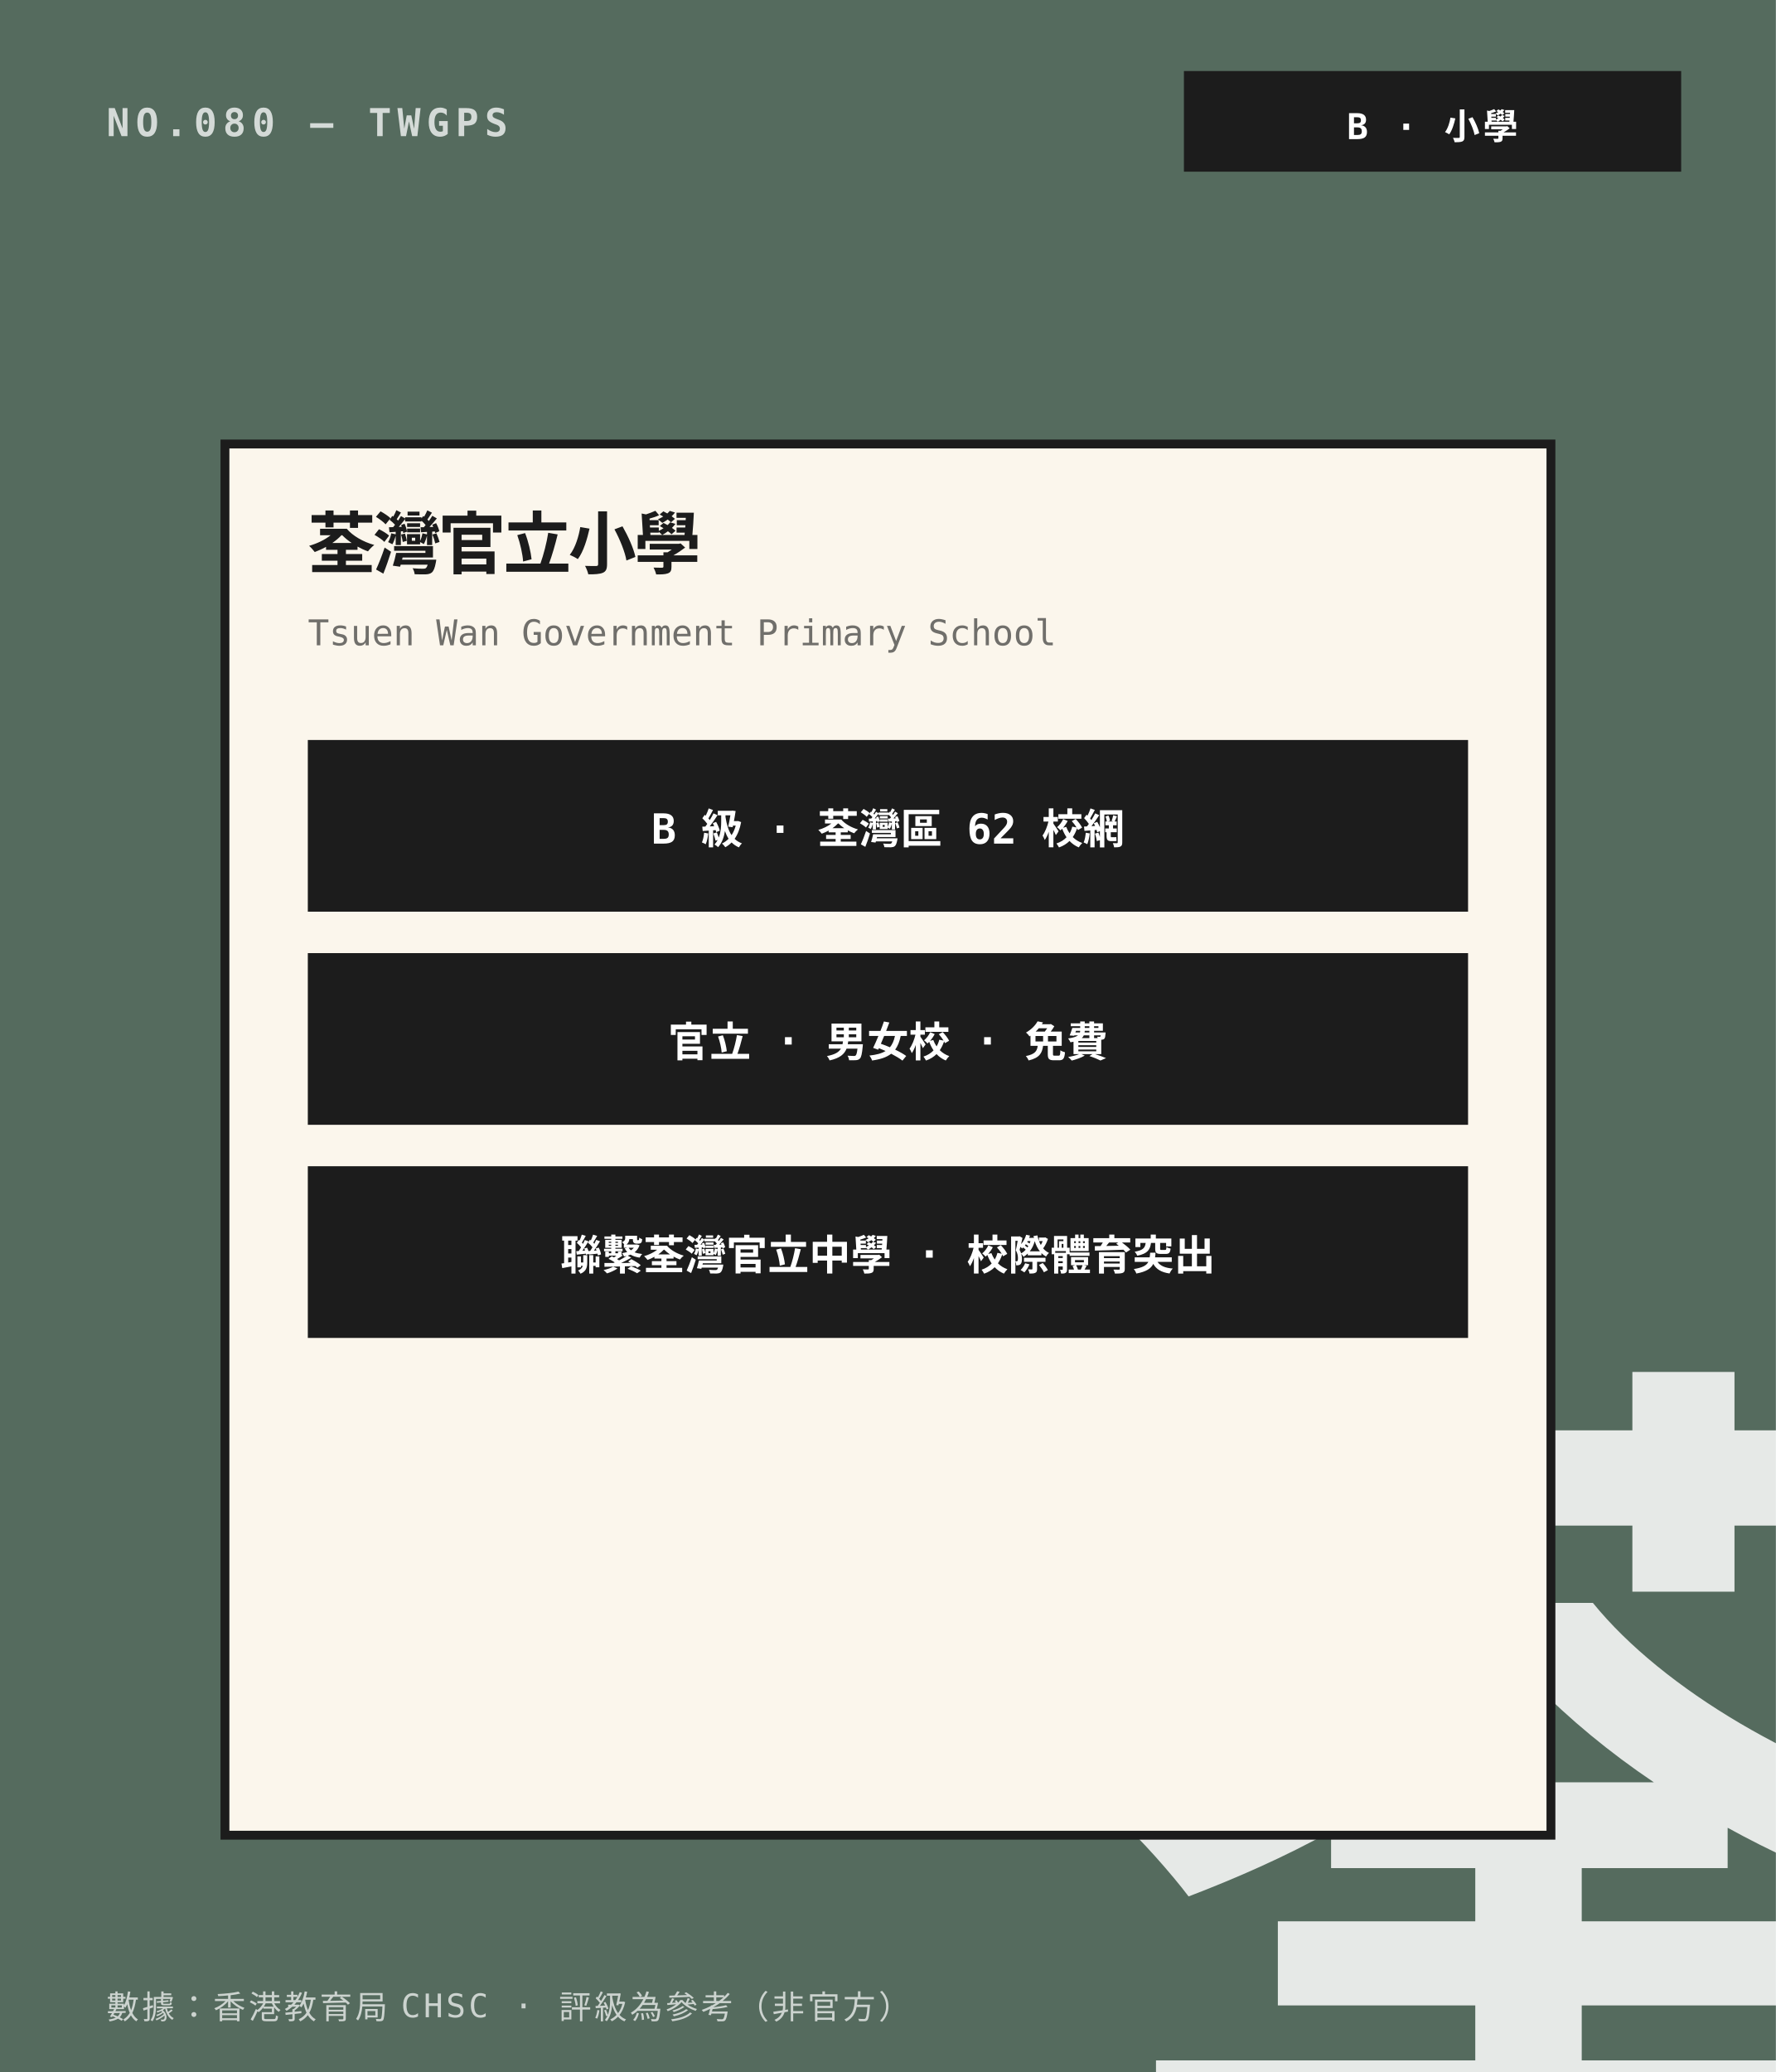
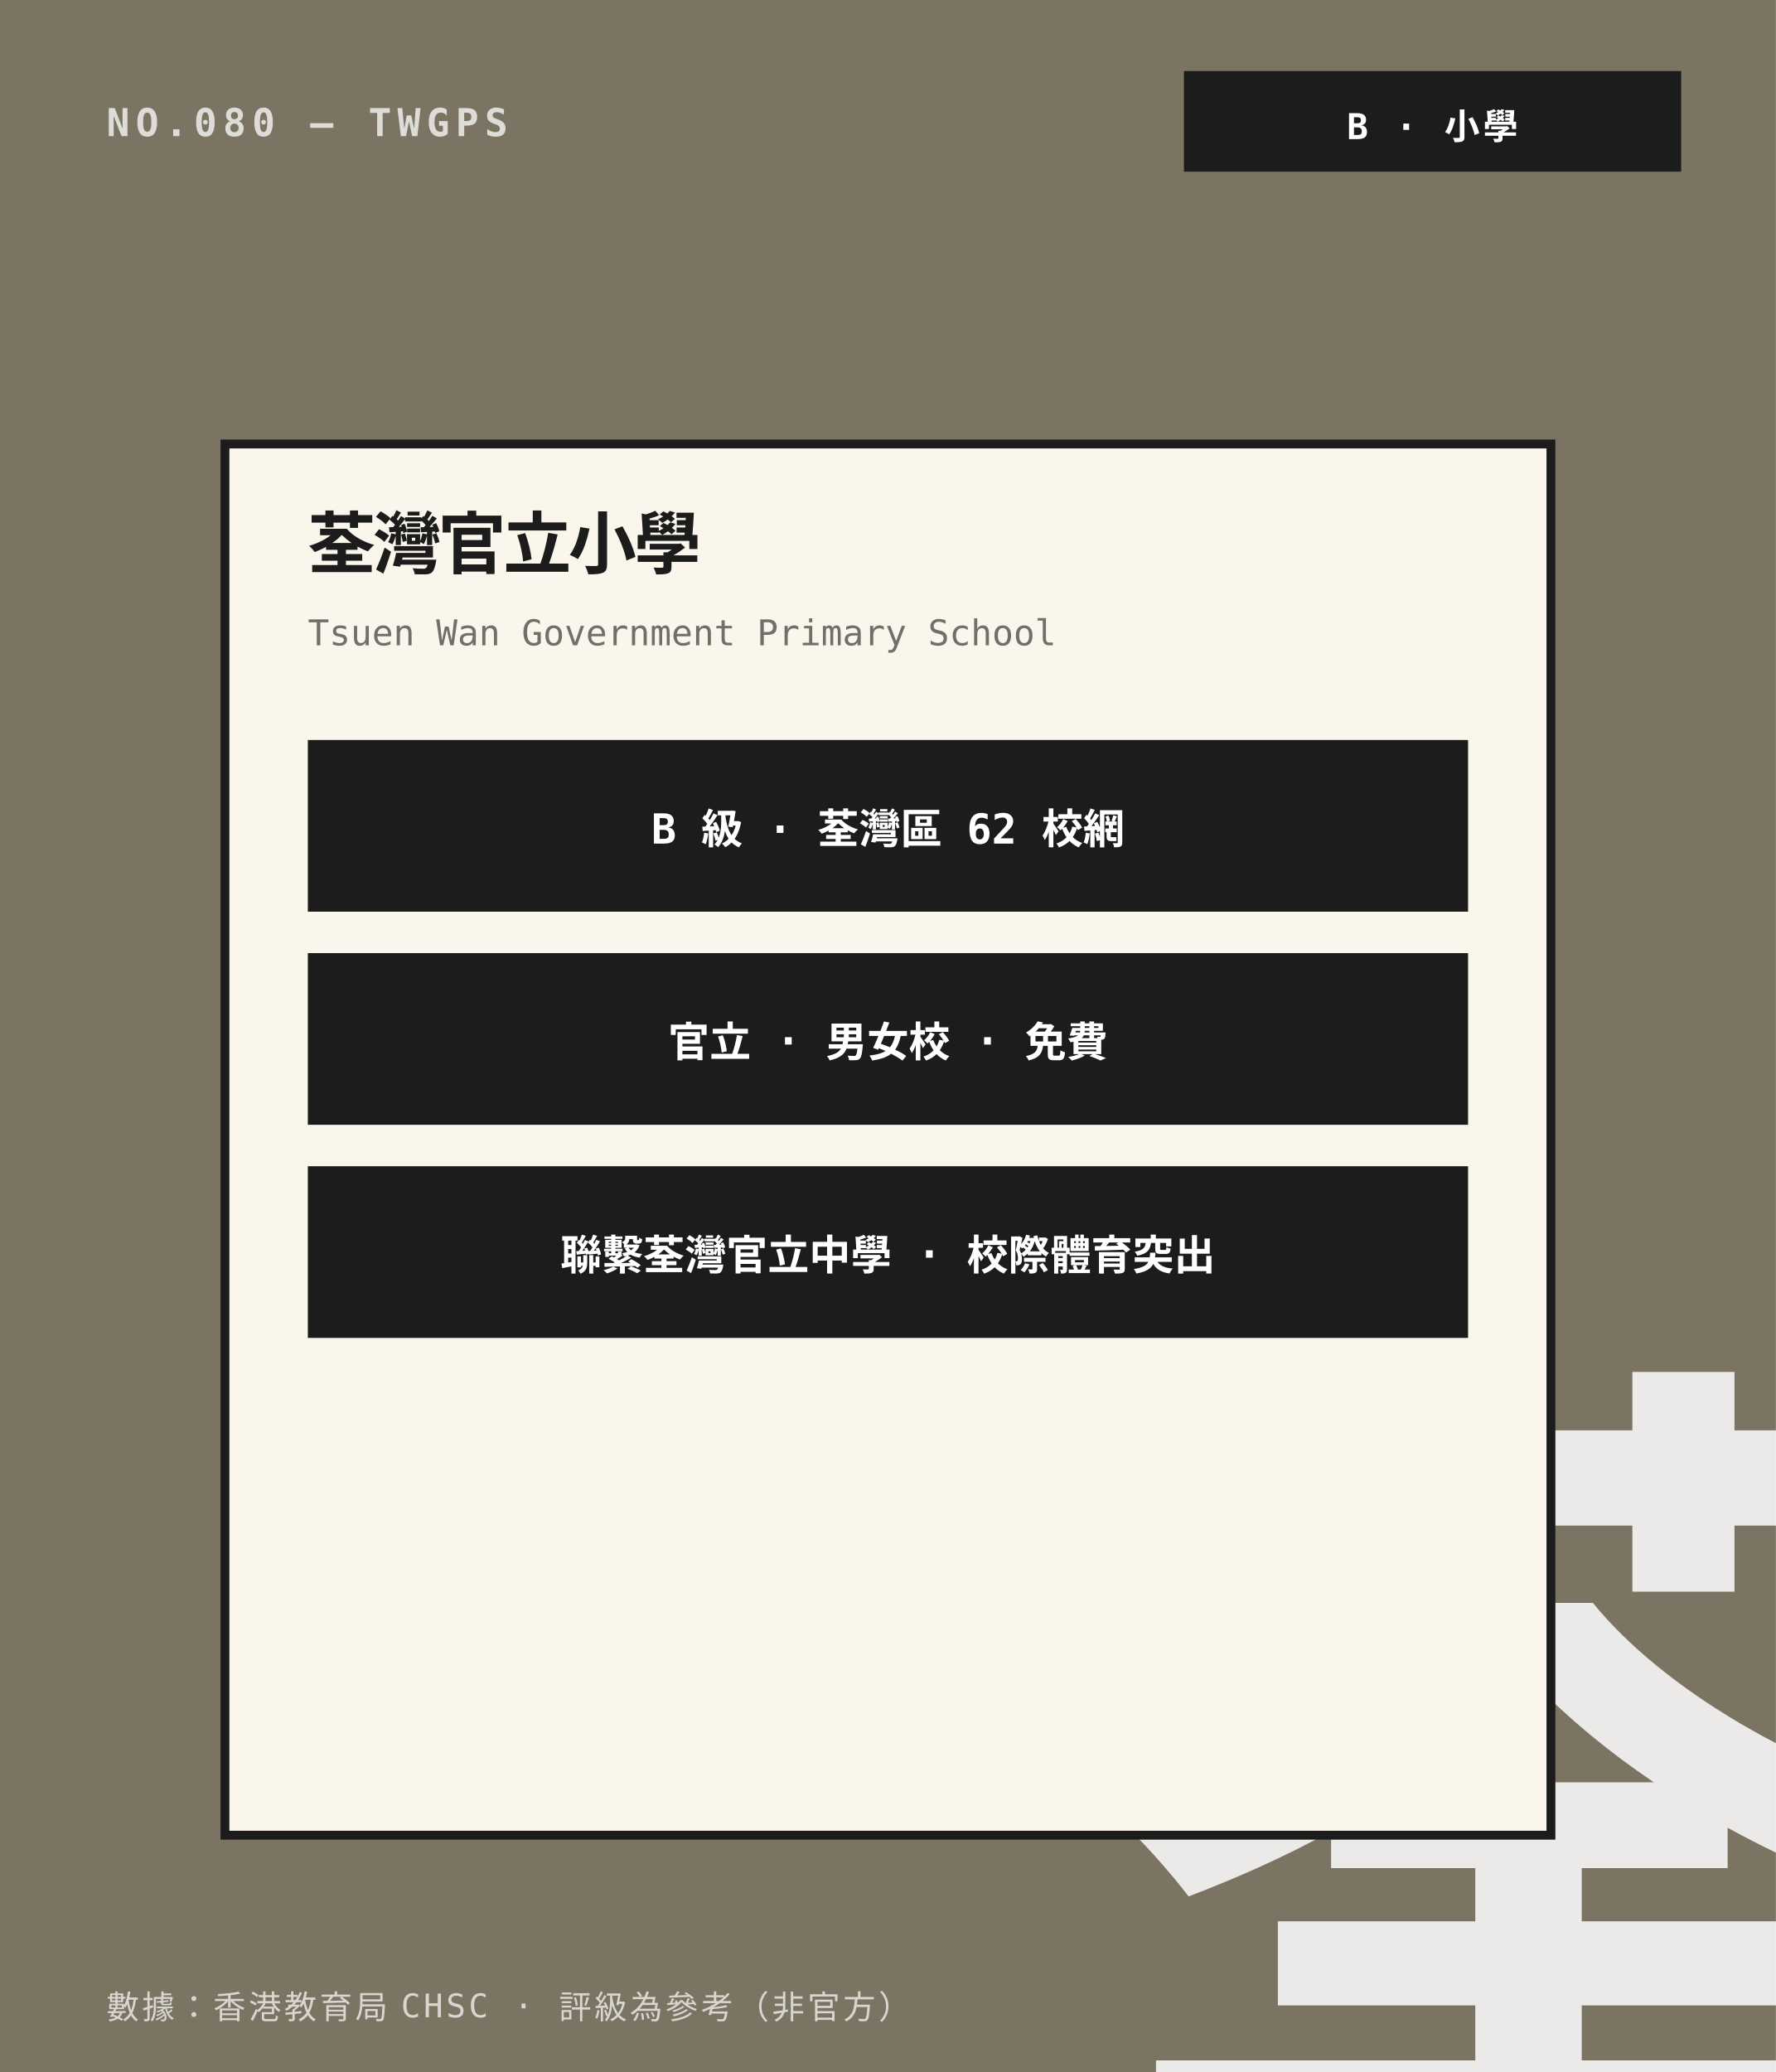
<svg xmlns="http://www.w3.org/2000/svg" width="600" height="700" viewBox="0 0 600 700">
-   <rect width="600" height="700" fill="#556B5E" />
+   <rect width="600" height="700" fill="#7C7462" />
  <rect x="400" y="24" width="168" height="34" fill="#1C1C1C" />
  <text x="484" y="47" text-anchor="middle" font-family="ui-monospace, Menlo, monospace" font-size="12" font-weight="800" fill="#FFFFFF" letter-spacing="1">B · 小學</text>
  <text x="372" y="710" font-family="Georgia, 'Times New Roman', serif" font-size="290" font-weight="800" fill="rgba(255,255,255,.85)" letter-spacing="-16">荃</text>
  <text x="36" y="46" font-family="ui-monospace, Menlo, monospace" font-size="13" font-weight="600" fill="rgba(255,255,255,.75)" letter-spacing="2">NO.080 — TWGPS</text>
  <rect x="76" y="150" width="448" height="470" fill="#FBF6EC" stroke="#1C1C1C" stroke-width="3" />
  <text x="104" y="192" font-family="Georgia, 'Times New Roman', serif" font-size="23" font-weight="800" fill="#1C1C1C" letter-spacing="-1">荃灣官立小學</text>
  <text x="104" y="218" font-family="ui-monospace, Menlo, monospace" font-size="12" fill="rgba(28,28,28,.62)">Tsuen Wan Government Primary School</text>
  <rect x="104" y="250" width="392" height="58" fill="#1C1C1C" />
  <text x="300" y="285" text-anchor="middle" font-family="ui-monospace, Menlo, monospace" font-size="14" font-weight="800" fill="#FFFFFF">B 級 · 荃灣區 62 校網</text>
  <rect x="104" y="322" width="392" height="58" fill="#1C1C1C" />
  <text x="300" y="357" text-anchor="middle" font-family="ui-monospace, Menlo, monospace" font-size="14" font-weight="800" fill="#FFFFFF">官立 · 男女校 · 免費</text>
  <rect x="104" y="394" width="392" height="58" fill="#1C1C1C" />
  <text x="300" y="429" text-anchor="middle" font-family="ui-monospace, Menlo, monospace" font-size="14" font-weight="800" fill="#FFFFFF">聯繫荃灣官立中學 · 校際體育突出</text>
  <text x="36" y="682" font-family="ui-monospace, Menlo, monospace" font-size="11" fill="rgba(255,255,255,.7)" letter-spacing="1">數據：香港教育局 CHSC · 評級為參考（非官方）</text>
</svg>
